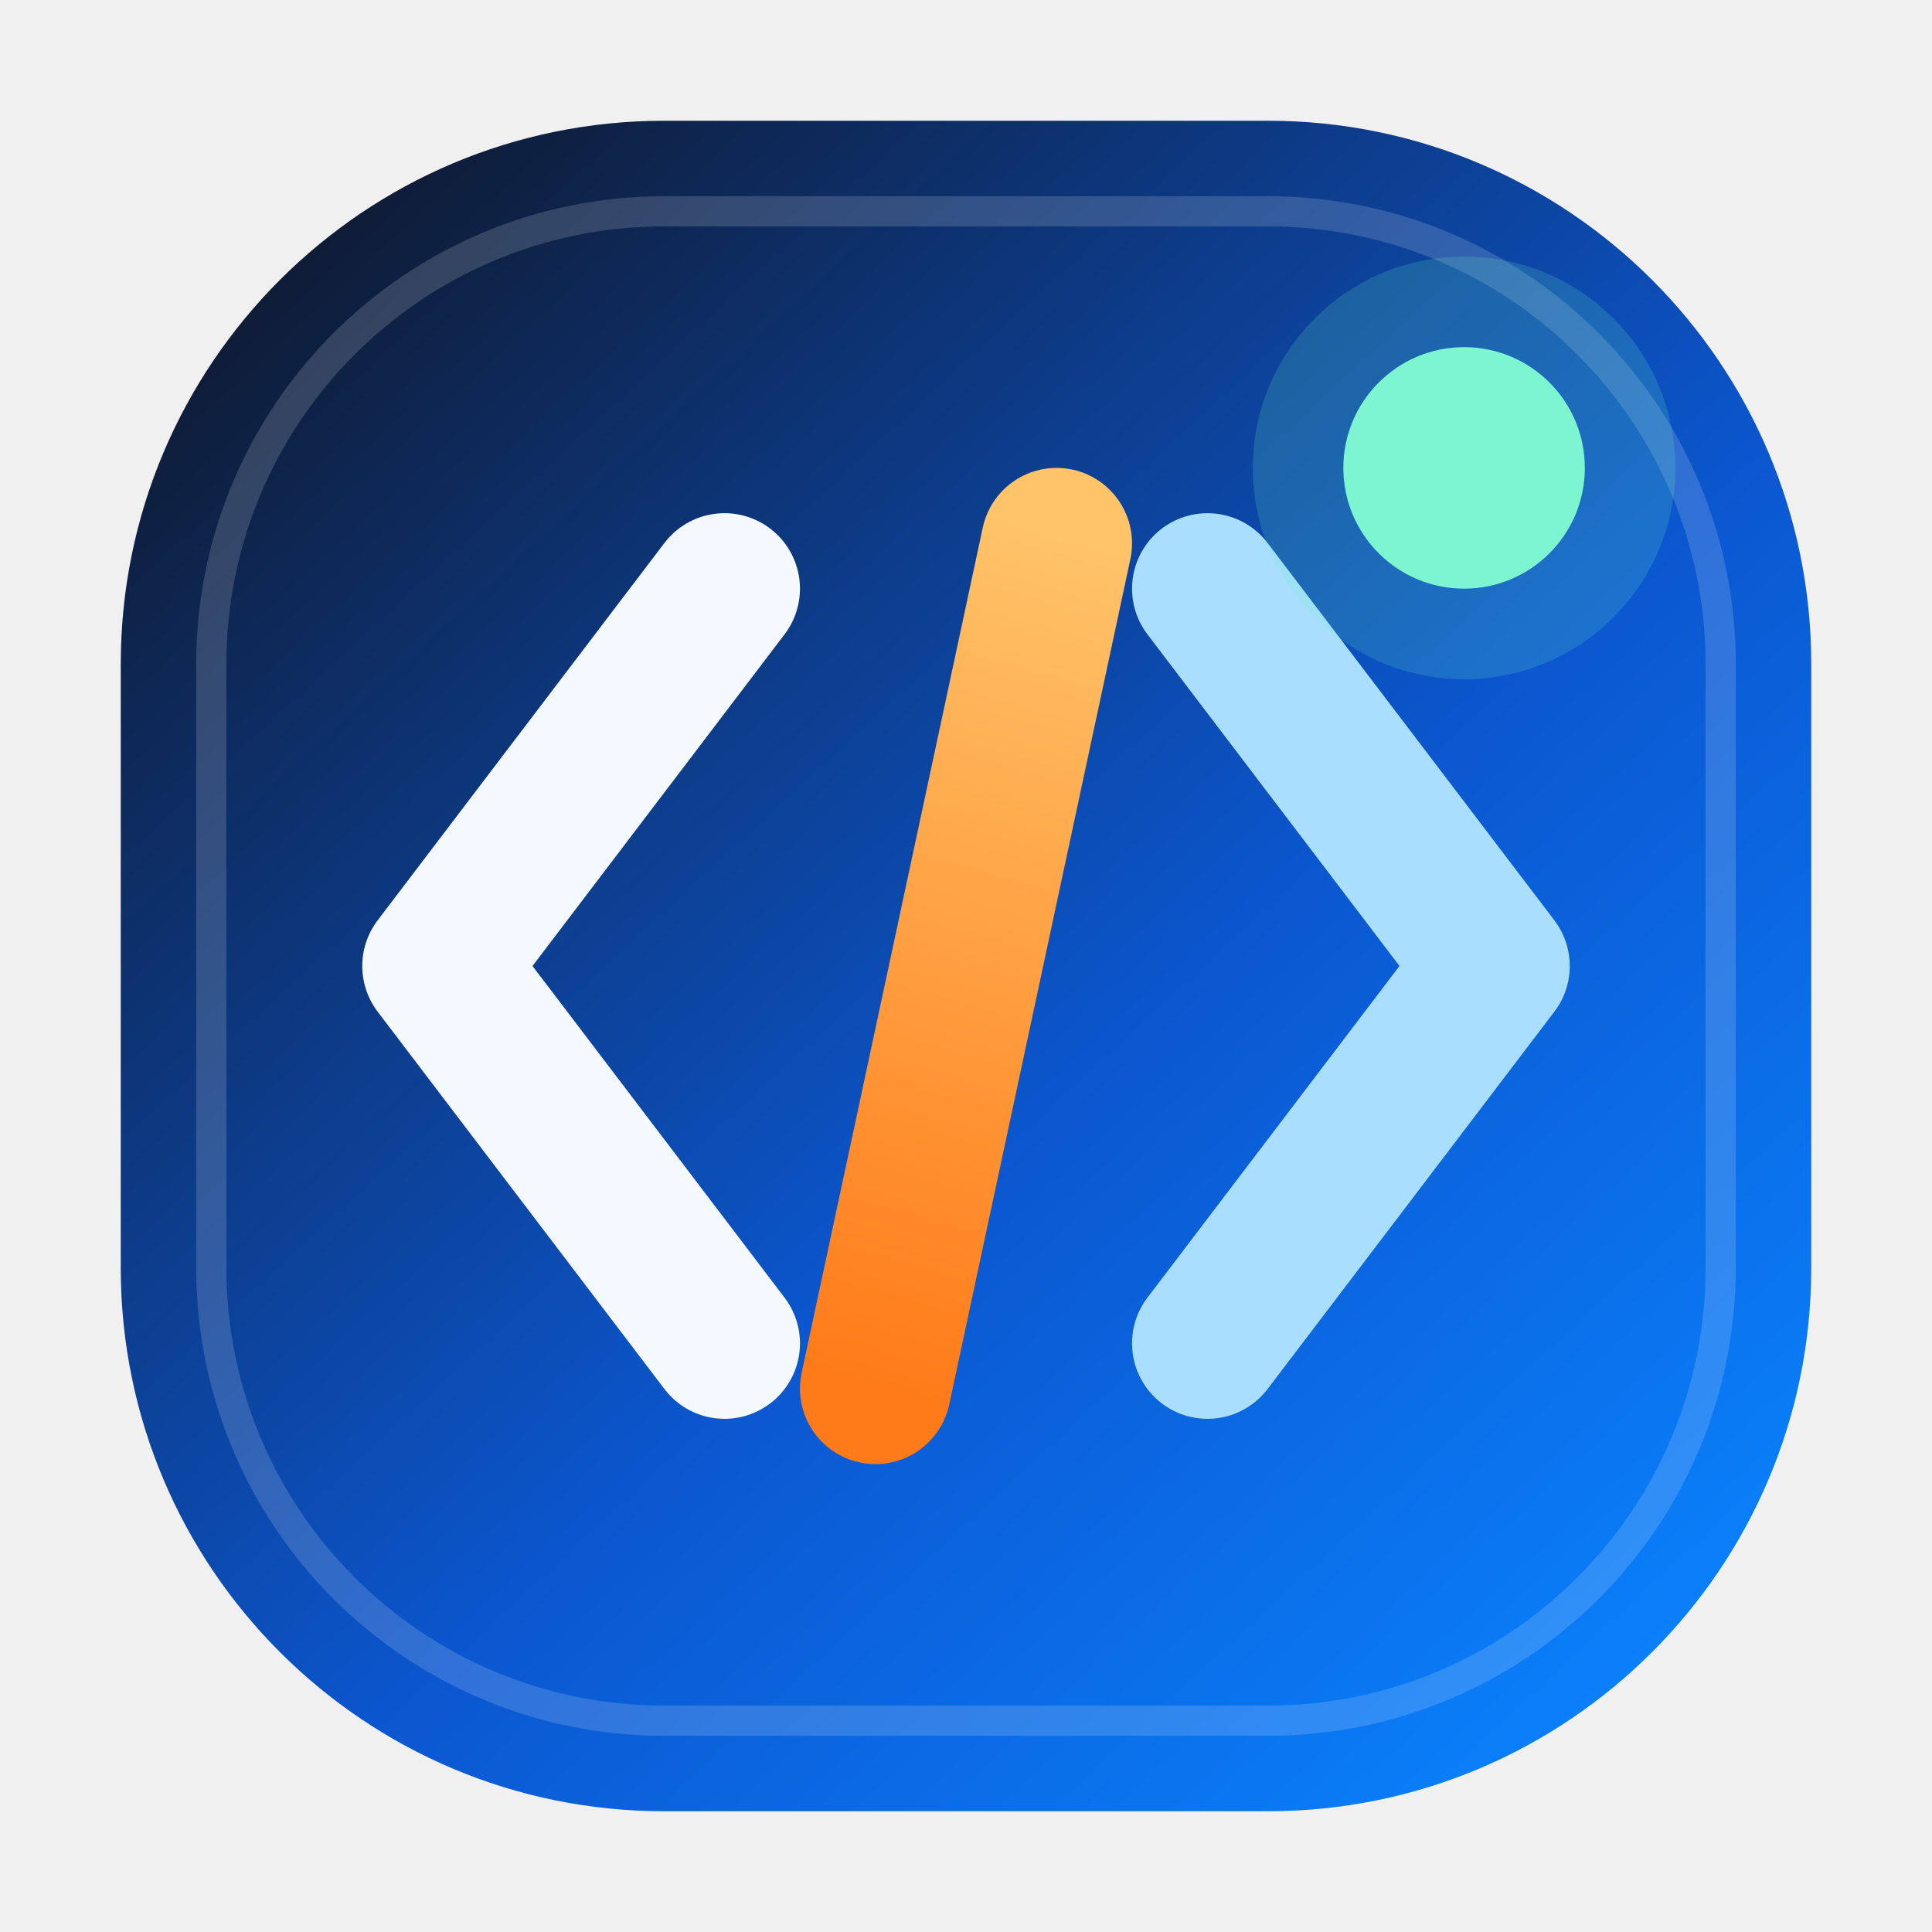
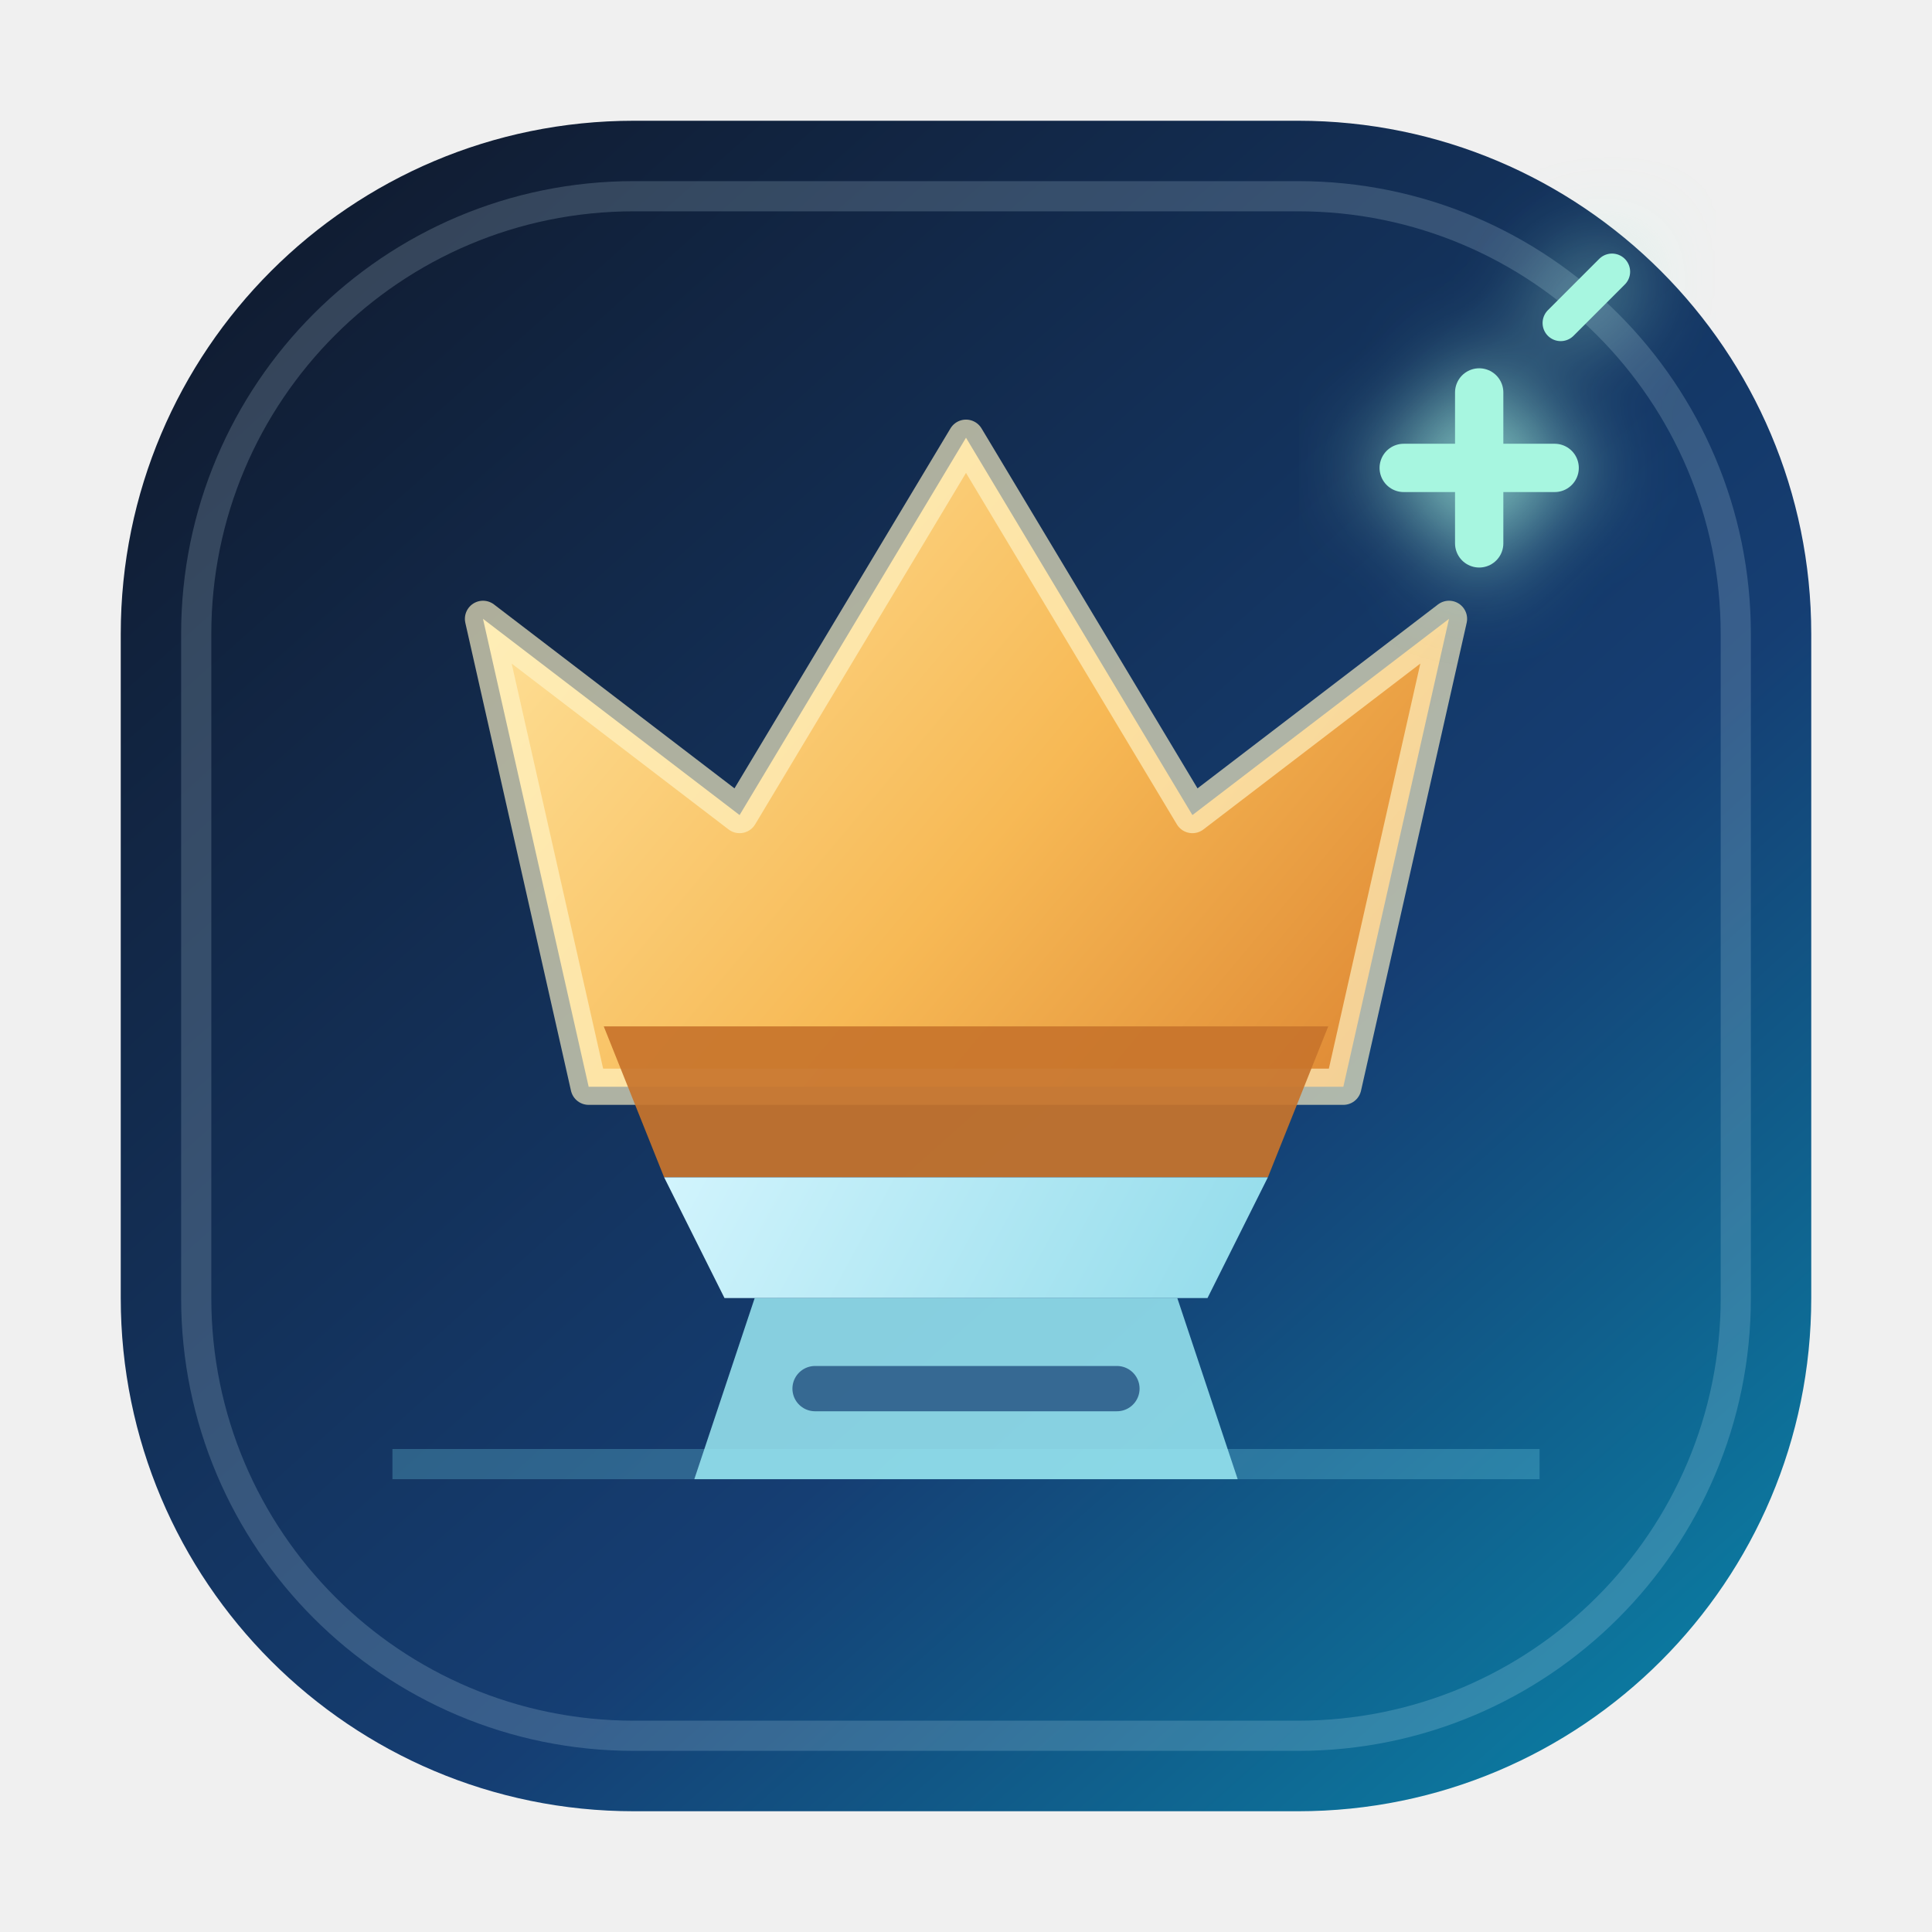
<svg xmlns="http://www.w3.org/2000/svg" viewBox="0 0 64 64" fill="none">
  <defs>
-     <linearGradient id="favicon-bg" x1="8" y1="6" x2="56" y2="58" gradientUnits="userSpaceOnUse">
-       <stop offset="0" stop-color="#0F172A" />
-       <stop offset="0.58" stop-color="#0B57D0" />
-       <stop offset="1" stop-color="#0A84FF" />
+     <linearGradient id="crownforge-bg" x1="8" y1="5" x2="57" y2="60" gradientUnits="userSpaceOnUse">
+       <stop stop-color="#101A2D" />
+       <stop offset="0.62" stop-color="#153E73" />
+       <stop offset="1" stop-color="#0A84A8" />
    </linearGradient>
-     <linearGradient id="favicon-slash" x1="36" y1="18" x2="28" y2="46" gradientUnits="userSpaceOnUse">
-       <stop offset="0" stop-color="#FFC369" />
-       <stop offset="1" stop-color="#FF7A18" />
+     <linearGradient id="crownforge-crown" x1="17" y1="14" x2="48" y2="40" gradientUnits="userSpaceOnUse">
+       <stop stop-color="#FFE7A3" />
+       <stop offset="0.52" stop-color="#F7B955" />
+       <stop offset="1" stop-color="#D77A2A" />
    </linearGradient>
+     <linearGradient id="crownforge-forge" x1="20" y1="38" x2="44" y2="51" gradientUnits="userSpaceOnUse">
+       <stop stop-color="#D9F7FF" />
+       <stop offset="1" stop-color="#7FD4E5" />
+     </linearGradient>
+     <filter id="crownforge-glow" x="-50%" y="-50%" width="200%" height="200%">
+       <feGaussianBlur stdDeviation="1.5" result="blur" />
+       <feMerge>
+         <feMergeNode in="blur" />
+         <feMergeNode in="SourceGraphic" />
+       </feMerge>
+     </filter>
  </defs>
-   <rect x="4" y="4" width="56" height="56" rx="18" fill="url(#favicon-bg)" />
-   <rect x="7" y="7" width="50" height="50" rx="15" stroke="#FFFFFF" stroke-opacity="0.16" />
-   <path d="M24 19.5L14.5 32L24 44.5" stroke="#F4F9FF" stroke-width="5" stroke-linecap="round" stroke-linejoin="round" />
-   <path d="M40 19.5L49.5 32L40 44.5" stroke="#A9DEFF" stroke-width="5" stroke-linecap="round" stroke-linejoin="round" />
-   <path d="M35 18L29 46" stroke="url(#favicon-slash)" stroke-width="5" stroke-linecap="round" />
-   <circle cx="48.5" cy="15.5" r="7" fill="#6AF1C5" fill-opacity="0.18" />
-   <circle cx="48.5" cy="15.5" r="4" fill="#7CF5D0" />
+   <rect x="4" y="4" width="56" height="56" rx="17" fill="url(#crownforge-bg)" />
+   <rect x="6.5" y="6.5" width="51" height="51" rx="14.5" stroke="#DDF8FF" stroke-opacity="0.18" />
+   <path d="M13 48.5H51" stroke="#72D5E8" stroke-opacity="0.28" stroke-width="1" />
+   <path d="M16 20.5L24.5 27L32 14.5L39.5 27L48 20.5L44.5 36H19.5L16 20.5Z" fill="url(#crownforge-crown)" stroke="#FFF3C6" stroke-opacity="0.66" stroke-width="1.2" stroke-linejoin="round" />
+   <path d="M20 34H44L42 39H22L20 34Z" fill="#C8742C" fill-opacity="0.92" />
+   <path d="M22 39H42L40 43H24L22 39Z" fill="url(#crownforge-forge)" />
+   <path d="M25 43H39L41 49H23L25 43Z" fill="#9AE7F2" fill-opacity="0.86" />
+   <path d="M27 46H37" stroke="#153E73" stroke-opacity="0.7" stroke-width="1.5" stroke-linecap="round" />
+   <g filter="url(#crownforge-glow)" stroke="#A7F6E0" stroke-linecap="round">
+     <path d="M49 13V18" stroke-width="1.6" />
+     <path d="M46.5 15.5H51.5" stroke-width="1.6" />
+     <path d="M51.7 10.7L53.4 9" stroke-width="1.2" />
+   </g>
</svg>
